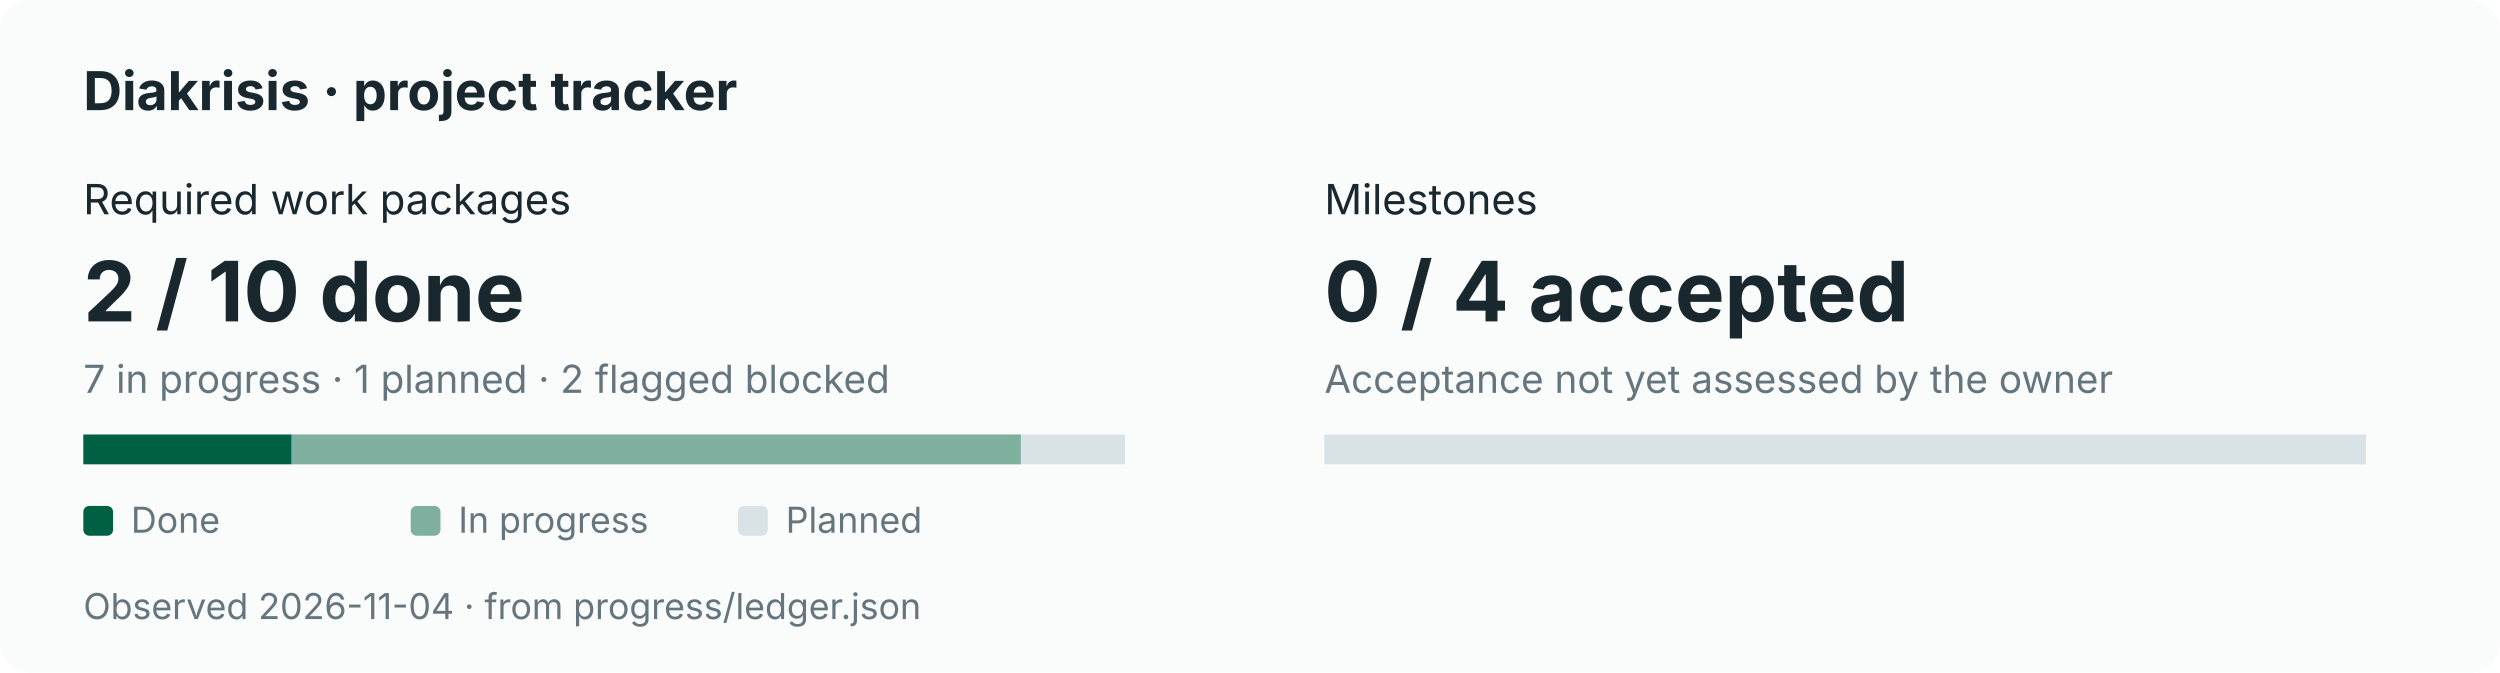
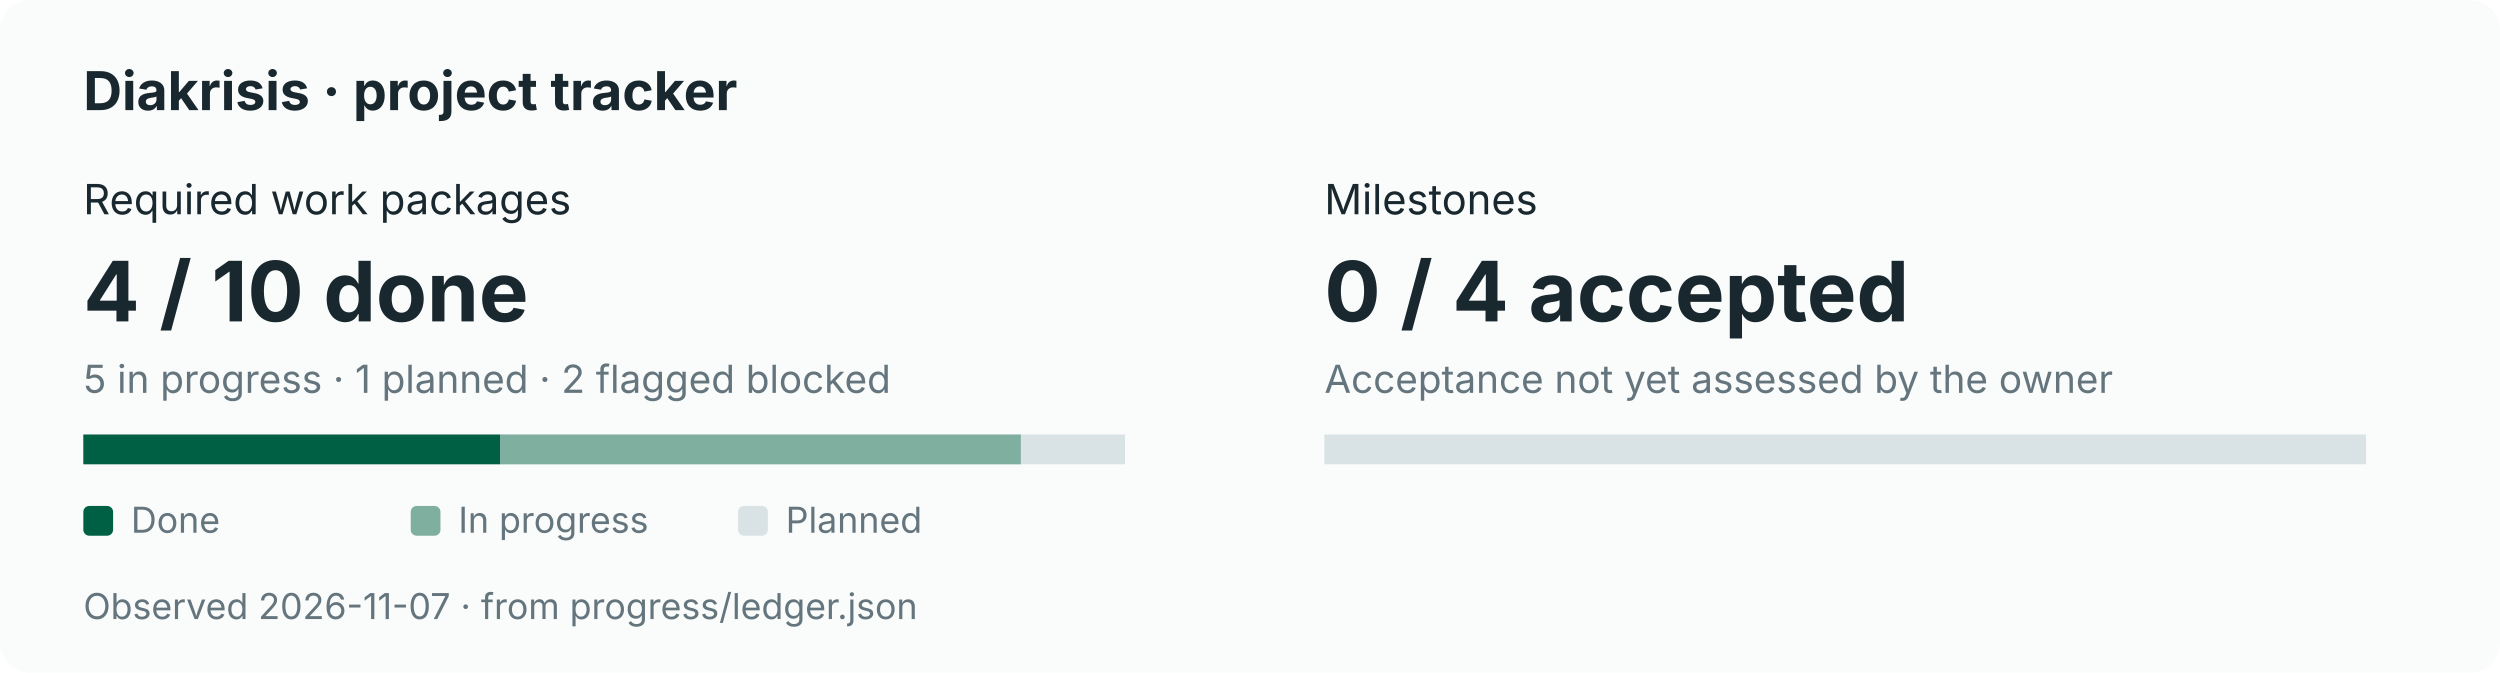
<svg xmlns="http://www.w3.org/2000/svg" role="img" aria-labelledby="title desc" viewBox="0 0 840 226">
  <rect width="840" height="226" rx="10" fill="#FAFCFB" />
  <g font-family="system-ui, -apple-system, Segoe UI, sans-serif">
    <text x="28" y="37" font-size="18" font-weight="700" fill="#19272E">Diakrisis · project tracker</text>
    <text x="28" y="72" font-size="14" font-weight="400" fill="#19272E">Required work packages</text>
-     <text x="28" y="108" font-size="28" font-weight="700" fill="#19272E">2 / 10 done</text>
-     <text x="28" y="132" font-size="13" font-weight="400" fill="#65757E">7 in progress · 1 planned · 2 flagged blocked</text>
+     <text x="28" y="108" font-size="28" font-weight="700" fill="#19272E">4 / 10 done</text>
+     <text x="28" y="132" font-size="13" font-weight="400" fill="#65757E">5 in progress · 1 planned · 2 flagged blocked</text>
    <rect x="28" y="146" width="350" height="10" fill="#D9E2E5" />
-     <rect x="28.00" y="146" width="70.00" height="10" fill="#006043" />
-     <rect x="98.00" y="146" width="245.00" height="10" fill="#7FAF9F" />
+     <rect x="28.00" y="146" width="140.00" height="10" fill="#006043" />
+     <rect x="168.00" y="146" width="175.00" height="10" fill="#7FAF9F" />
    <text x="445" y="72" font-size="14" font-weight="400" fill="#19272E">Milestones</text>
    <text x="445" y="108" font-size="28" font-weight="700" fill="#19272E">0 / 4 accepted</text>
    <text x="445" y="132" font-size="13" font-weight="400" fill="#65757E">Acceptance not yet assessed by the owner</text>
    <rect x="445" y="146" width="350" height="10" fill="#D9E2E5" />
    <rect x="28" y="170" width="10" height="10" rx="2" fill="#006043" />
    <text x="44" y="179" font-size="12" font-weight="400" fill="#65757E">Done</text>
    <rect x="138" y="170" width="10" height="10" rx="2" fill="#7FAF9F" />
    <text x="154" y="179" font-size="12" font-weight="400" fill="#65757E">In progress</text>
    <rect x="248" y="170" width="10" height="10" rx="2" fill="#D9E2E5" />
    <text x="264" y="179" font-size="12" font-weight="400" fill="#65757E">Planned</text>
-     <text x="28" y="208" font-size="12" font-weight="400" fill="#65757E">Observed 2026-11-04 · from progress/ledger.json</text>
+     <text x="28" y="208" font-size="12" font-weight="400" fill="#65757E">Observed 2026-11-07 · from progress/ledger.json</text>
  </g>
</svg>
